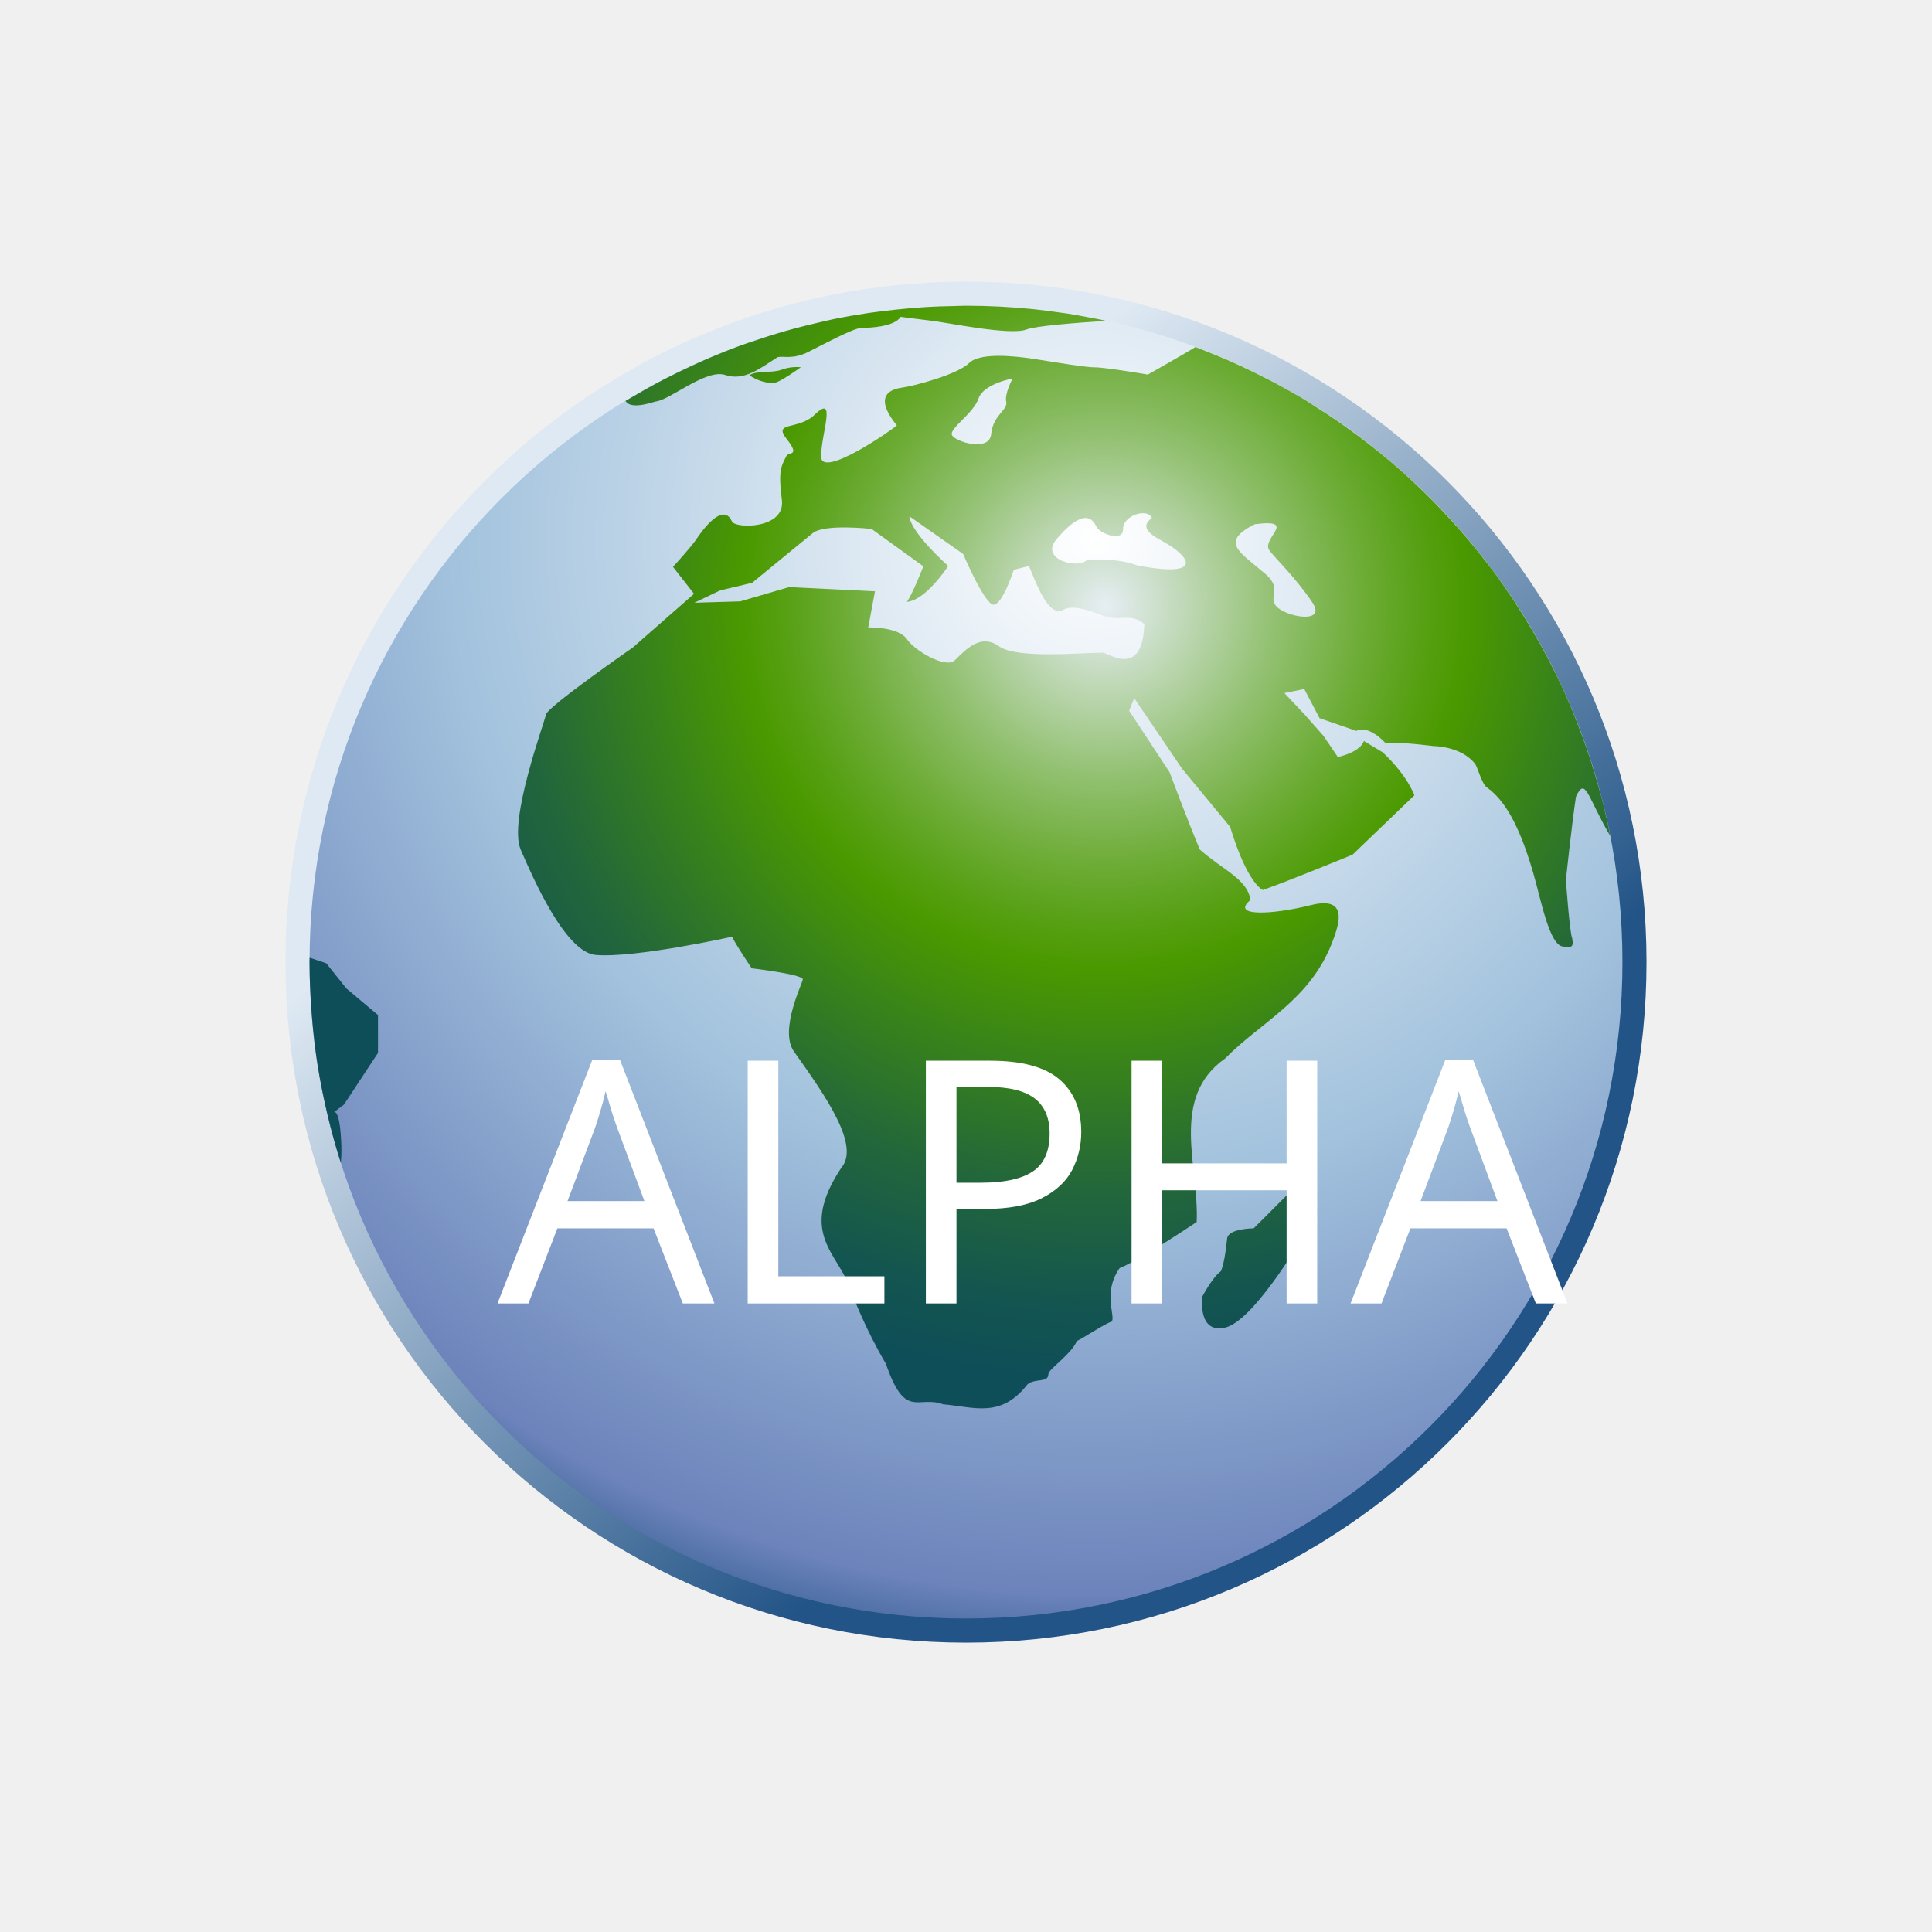
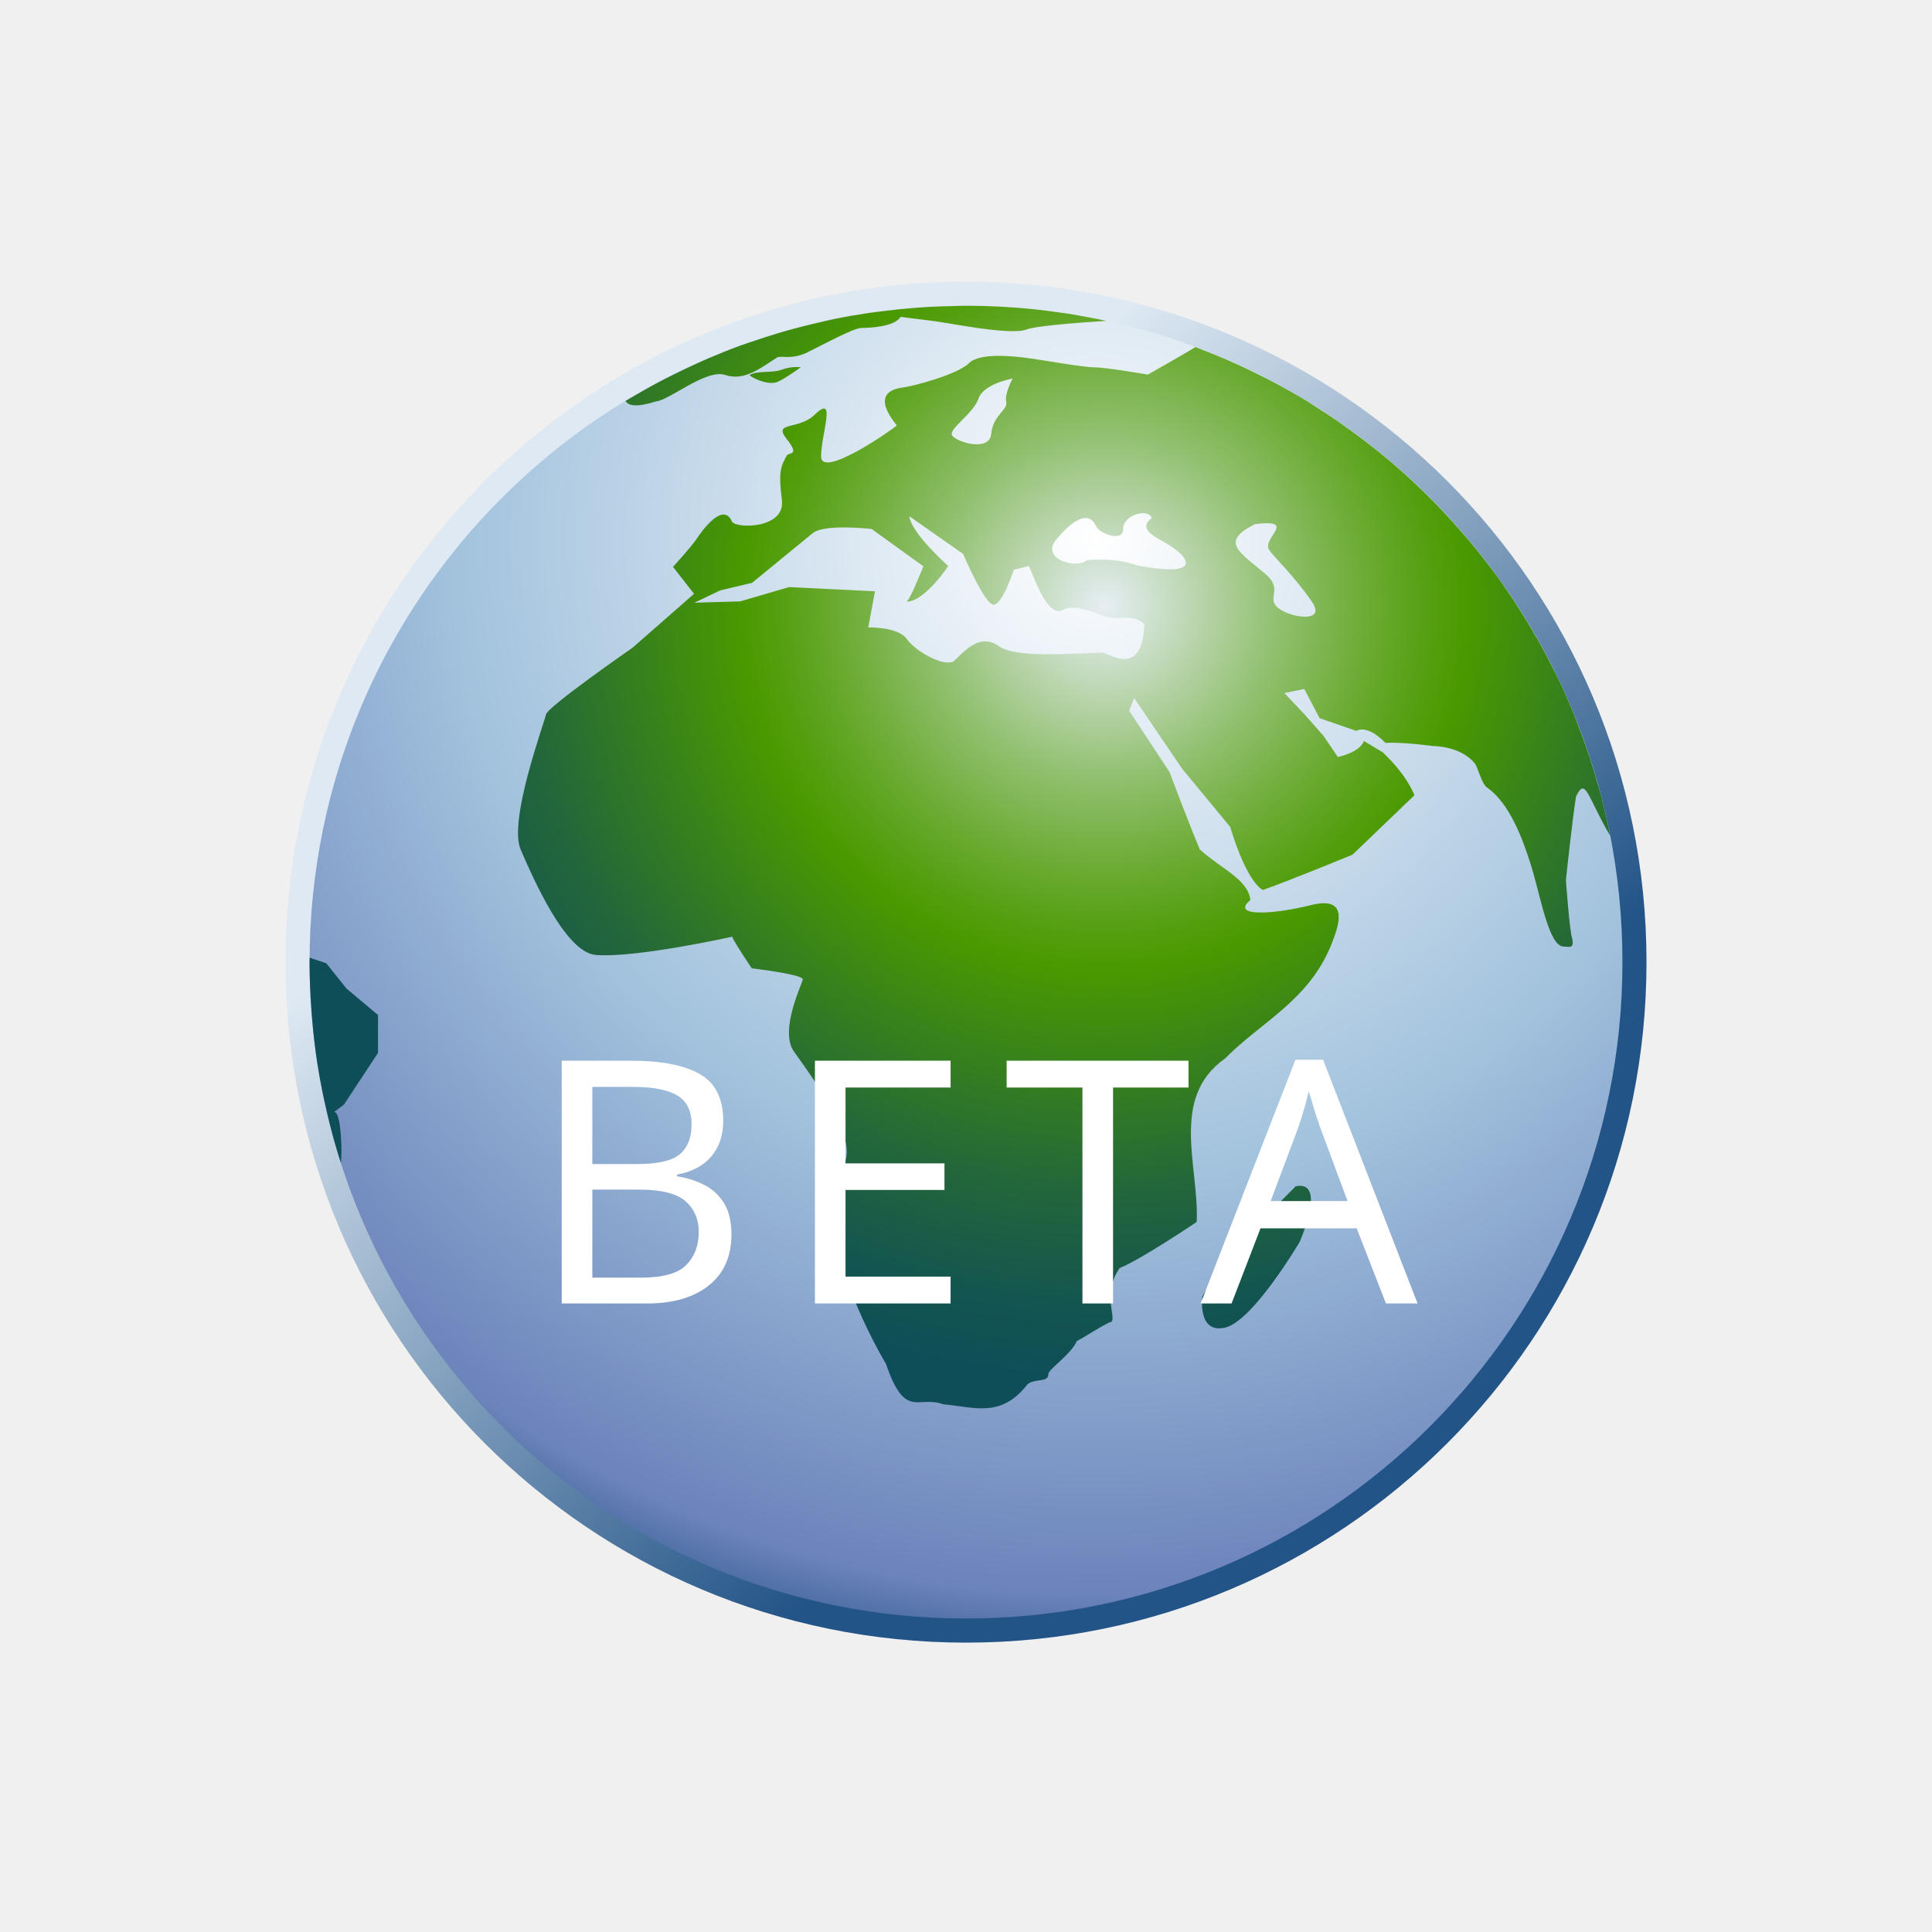
- <svg xmlns="http://www.w3.org/2000/svg" version="1.1" id="Layer_1" x="0px" y="0px" width="360px" height="359.998px" viewBox="0 0 360 359.998" enable-background="new 0 0 360 359.998" xml:space="preserve">
-   <linearGradient id="SVGID_1_" gradientUnits="userSpaceOnUse" x1="265.762" y1="373.238" x2="279.663" y2="356.529" gradientTransform="matrix(6.8182 0 0 -6.8182 -1679.863 2666.576)">
+ <svg xmlns="http://www.w3.org/2000/svg" version="1.1" id="browserIcon.svg" x="0px" y="0px" width="360px" height="359.998px" viewBox="0 0 360 359.998" enable-background="new 0 0 360 359.998" xml:space="preserve">
+   <linearGradient id="SVGID_1_" gradientUnits="userSpaceOnUse" x1="655.723" y1="309.877" x2="669.624" y2="293.168" gradientTransform="matrix(6.8182 0 0 -6.8182 -4338.685 2234.573)">
    <stop offset="0" style="stop-color:#DEE9F3" />
    <stop offset="1" style="stop-color:#235487" />
  </linearGradient>
  <circle fill="url(#SVGID_1_)" cx="180" cy="179.28" r="126.802" />
-   <radialGradient id="SVGID_2_" cx="276.32" cy="376.373" r="33.188" gradientTransform="matrix(6.8182 0 0 -6.8182 -1679.863 2666.576)" gradientUnits="userSpaceOnUse">
+   <radialGradient id="SVGID_2_" cx="666.281" cy="313.011" r="33.189" gradientTransform="matrix(6.8182 0 0 -6.8182 -4338.685 2234.573)" gradientUnits="userSpaceOnUse">
    <stop offset="0" style="stop-color:#FFFFFF" />
    <stop offset="0.53" style="stop-color:#A2C2DD" />
    <stop offset="0.87" style="stop-color:#6C83BB" />
    <stop offset="1" style="stop-color:#003D6D" />
  </radialGradient>
  <circle fill="url(#SVGID_2_)" cx="180" cy="179.27" r="122.318" />
-   <radialGradient id="SVGID_3_" cx="276.566" cy="374.542" r="22.576" gradientTransform="matrix(6.8182 0 0 -6.8182 -1679.863 2666.576)" gradientUnits="userSpaceOnUse">
+   <radialGradient id="SVGID_3_" cx="666.526" cy="311.182" r="22.575" gradientTransform="matrix(6.8182 0 0 -6.8182 -4338.685 2234.573)" gradientUnits="userSpaceOnUse">
    <stop offset="0" style="stop-color:#E6EEF4" />
    <stop offset="0.08" style="stop-color:#C6DCC1" />
    <stop offset="0.21" style="stop-color:#91C06F" />
    <stop offset="0.32" style="stop-color:#6BAB33" />
    <stop offset="0.4" style="stop-color:#539E0E" />
    <stop offset="0.44" style="stop-color:#4A9900" />
    <stop offset="0.55" style="stop-color:#398419" />
    <stop offset="0.71" style="stop-color:#22663B" />
    <stop offset="0.85" style="stop-color:#135550" />
    <stop offset="0.94" style="stop-color:#0E4E58" />
  </radialGradient>
-   <path fill="url(#SVGID_3_)" d="M241.449,221.041l-7.838,7.84c0,0-4.721,0-4.954,1.896c-0.104,0.807-0.394,4.314-1.165,6.104  c-1.567,1.096-3.453,4.701-3.453,4.701s-0.965,6.984,4.234,5.803c5.197-1.184,13.881-15.943,13.881-15.943  S247.357,219.863,241.449,221.041z M60.795,179.49l-3.093-1.035c0,0.278-0.021,0.554-0.021,0.83c0,2.932,0.139,5.824,0.34,8.699  c0.041,0.609,0.086,1.23,0.139,1.838c0.245,2.873,0.564,5.725,1.006,8.543c0.018,0.113,0.045,0.236,0.062,0.354  c0.445,2.793,1.002,5.537,1.636,8.268c0.09,0.404,0.18,0.801,0.278,1.207c0.687,2.83,1.459,5.641,2.344,8.396  c0.008,0.029,0.021,0.059,0.027,0.088c0.09-0.998,0.135-2.021,0.1-3.076c-0.238-7.285-1.412-6.35-1.412-6.35l1.881-1.416  l6.354-9.645v-7.057l-5.883-4.943L60.795,179.49z M139.635,69.933c1.55,1.063,3.888,1.804,5.262,1.215  c1.375-0.585,4.319-2.716,4.319-2.716s-1.784-0.225-3.56,0.455C143.874,69.577,140.92,68.985,139.635,69.933z M299.958,155.363  c-0.47-2.389-1.015-4.758-1.62-7.098c-0.113-0.441-0.258-0.875-0.376-1.312c-0.512-1.877-1.077-3.744-1.669-5.584  c-0.238-0.717-0.475-1.432-0.729-2.145c-0.572-1.648-1.182-3.275-1.816-4.895c-0.249-0.629-0.486-1.271-0.748-1.894  c-0.893-2.147-1.829-4.271-2.84-6.353c-0.204-0.422-0.43-0.83-0.639-1.248c-0.83-1.678-1.701-3.331-2.612-4.963  c-0.401-0.721-0.813-1.437-1.236-2.148c-0.793-1.363-1.62-2.708-2.467-4.034c-0.429-0.684-0.862-1.366-1.306-2.042  c-1.193-1.792-2.426-3.562-3.709-5.29c-0.319-0.43-0.65-0.847-0.977-1.269c-1.134-1.48-2.295-2.933-3.488-4.356  c-0.572-0.675-1.147-1.333-1.729-1.996c-0.974-1.109-1.963-2.201-2.981-3.276c-0.613-0.65-1.224-1.301-1.845-1.939  c-1.248-1.264-2.517-2.491-3.812-3.698c-0.537-0.5-1.063-1.002-1.607-1.489c-1.488-1.342-3.011-2.643-4.564-3.907  c-0.707-0.573-1.429-1.125-2.137-1.686c-1.125-0.875-2.273-1.738-3.432-2.573c-0.771-0.556-1.538-1.112-2.312-1.648  c-1.305-0.9-2.643-1.768-3.986-2.619c-0.612-0.393-1.221-0.802-1.838-1.183c-1.869-1.137-3.771-2.213-5.707-3.252  c-0.803-0.43-1.619-0.835-2.438-1.248c-1.279-0.65-2.562-1.28-3.855-1.886c-0.896-0.412-1.793-0.822-2.688-1.215  c-1.374-0.597-2.766-1.162-4.16-1.706c-0.63-0.246-1.257-0.507-1.887-0.745c-1.292,0.847-8.864,5.134-8.864,5.134  s-7.784-1.35-9.921-1.35c-2.132,0-10.486-1.493-12.383-1.726c-1.902-0.241-8.902-1.182-11.021,0.94  c-2.132,2.131-10.442,4.308-12.348,4.545c-1.881,0.241-5.801,1.255-1.1,7.056c-0.696,0.712-14.109,10.06-14.109,5.801  c0-4.25,2.99-11.855-1.215-7.78c-3.021,2.925-7.817,1.183-5.215,4.492c2.602,3.318,0.393,2.397,0,3.142  c-0.995,1.885-1.597,2.798-0.88,8.238c0.708,5.433-8.686,5.4-9.312,3.997c-1.677-3.772-5.67,1.878-6.615,3.31  c-0.943,1.416-4.36,5.163-4.36,5.163l3.919,5.021l-11.447,10.034c0,0-15.917,11.042-16.149,12.466  c-0.242,1.414-7.069,19.727-4.705,25.166c2.364,5.44,8.341,19.171,14,19.627c7.408,0.604,25.399-3.397,25.399-3.397  c0.479,1.189,3.649,5.885,3.649,5.885s9.041,1.055,9.526,2c0.164,0.336-4.536,9.475-1.645,13.52  c6.271,8.783,12.269,17.57,8.82,21.646c-8.235,12.359-0.356,16.109,1.644,22.586c0.716,1.895,3.056,7.838,6.665,13.955  c3.608,10.506,5.92,5.801,10.661,7.531c5.841,0.51,10.759,2.654,15.721-3.725c1.438-1.174,3.883-0.236,3.883-1.887  c0-0.936,4.234-3.648,5.317-6.186c1.149-0.523,4.091-2.52,6.092-3.469c1.81-0.117-1.729-4.98,1.882-10.121  c3.874-1.523,14.348-8.582,14.348-8.582c0.473-10.346-5.098-23.131,5.293-30.465c6.707-6.812,15.488-10.705,19.752-21.107  c1.18-3.069,3.82-9.356-3.756-7.471c-7.117,1.793-15.056,2.197-11.291-0.937c-0.426-3.838-5.18-5.649-9.412-9.414  c-2.195-5.18-5.647-14.43-5.647-14.43l-7.526-11.441l0.939-2.356l8.941,13.177l8.94,10.819c3.293,10.82,6.112,11.763,6.112,11.763  c4.954-1.742,16.699-6.582,16.699-6.582l11.521-11.06c0,0-1.17-3.521-5.878-7.998l-3.527-2.119  c-0.771,2.166-4.861,2.983-4.861,2.983l-2.662-3.923l-3.525-3.997l-3.77-3.998l3.703-0.752l2.851,5.433l6.856,2.373  c0,0,1.896-1.391,5.416,2.246c2.867-0.231,8.931,0.577,8.931,0.577s5.146-0.024,7.762,3.294c0.503,0.646,1.231,3.698,2.196,4.394  c3.293,2.35,6.042,6.983,8.619,15.836c1.511,5.18,3.056,13.8,5.689,13.841c1.143,0.017,1.99,0.471,1.605-1.55  c-0.467-0.941-1.176-10.875-1.176-10.875s1.176-11.032,1.885-15.524c1.791-3.814,2.086,0.008,6.354,7.286  C299.999,155.605,299.982,155.488,299.958,155.363z M182.332,74.265c0.939-2.782,6.357-3.731,6.357-3.731s-1.558,2.868-1.194,4.353  c0.362,1.493-2.472,2.446-2.798,5.952c-0.295,3.505-6.779,1.452-7.319,0.225C176.863,79.833,181.383,77.049,182.332,74.265z   M205.536,121.613c-4.011,0-16.054,1.19-19.362-1.174c-3.311-2.355-5.883,0.241-8.269,2.605c-1.562,1.542-7.249-1.575-8.906-3.939  c-1.656-2.365-7.213-2.189-7.213-2.189l1.256-6.74l-15.996-0.782l-9.098,2.66l-8.563,0.257l4.799-2.295l5.96-1.416  c0,0,8.689-7.126,11.291-9.254c2.206-1.796,10.98-0.781,10.98-0.781l9.642,6.959c0,0-2.131,5.441-3.08,6.615  c3.539-0.241,7.708-6.672,7.708-6.672c-7.527-6.905-7.216-9.254-7.216-9.254l9.912,6.951l0.09,0.065c0,0,4.009,9.454,5.679,9.454  c1.65,0,3.76-6.512,3.76-6.512l2.826-0.704c1.257,2.982,3.606,9.725,6.423,8.148c1.62-0.896,4.309-0.082,7.377,1.104  c3.08,1.174,5.18-0.63,7.687,1.567C212.907,126.013,207.195,122.089,205.536,121.613z M211.836,105.341  c-4.152-1.575-9.368-0.937-9.368-0.937c-1.792,1.661-8.741-0.208-5.629-3.898c3.112-3.682,5.956-5.465,7.416-2.455  c0.377,1.231,5.037,3.15,5.013,0.544c-0.041-2.614,4.666-3.997,5.358-2.054c-2.513,1.804,0.144,3.301,2.017,4.316  C221.907,103.724,224.451,107.763,211.836,105.341z M238.165,113.289c-2.288-1.846,1.034-3.429-2.345-6.321  c-4.854-4.148-8.615-5.936-2.014-9.29c8.125-1.023,1.311,2.589,2.658,4.762c0.723,1.158,4.844,5.027,8.047,9.773  C247.173,116.156,240.443,115.125,238.165,113.289z M122.188,74.809c2.603-0.233,9.394-6.128,12.939-4.938  c3.555,1.174,6.472-1.207,9.781-3.326c1.178-0.241,2.831,0.462,5.683-0.957c2.839-1.415,8.509-4.484,9.924-4.484  s6.138-0.176,7.311-2.062c0,0,3.525,0.471,5.646,0.711c2.93,0.319,14.731,2.827,17.801,1.645c1.69-0.65,8.781-1.224,14.84-1.608  c-0.277-0.061-0.562-0.135-0.846-0.196c-0.813-0.172-1.646-0.315-2.473-0.47c-1.279-0.241-2.562-0.487-3.857-0.688  c-0.562-0.086-1.125-0.151-1.691-0.233c-1.566-0.221-3.135-0.438-4.713-0.597c-0.055-0.004-0.1-0.004-0.151-0.013  c-4.065-0.409-8.198-0.622-12.367-0.622c-0.846,0-1.677,0.045-2.515,0.065c-1.555,0.032-3.11,0.074-4.651,0.164  c-1.203,0.069-2.396,0.167-3.588,0.274c-1.346,0.115-2.679,0.257-4.012,0.421c-1.146,0.139-2.295,0.266-3.434,0.434  c-2.185,0.327-4.348,0.7-6.491,1.141c-1.047,0.212-2.074,0.479-3.109,0.716c-1.358,0.315-2.708,0.642-4.045,1.002  c-1.102,0.294-2.189,0.602-3.277,0.928c-1.357,0.409-2.704,0.847-4.041,1.301c-0.944,0.319-1.905,0.617-2.844,0.961  c-2.045,0.749-4.066,1.559-6.059,2.414c-0.971,0.417-1.924,0.863-2.885,1.301c-1.243,0.573-2.475,1.158-3.693,1.772  c-0.966,0.482-1.932,0.965-2.88,1.473c-1.411,0.752-2.798,1.546-4.173,2.352c-0.586,0.339-1.179,0.662-1.756,1.01  C117.086,75.674,118.755,75.898,122.188,74.809z" />
+   <path fill="url(#SVGID_3_)" d="M241.449,221.041l-7.838,7.84c0,0-4.721,0-4.954,1.896c-0.104,0.809-0.394,4.314-1.165,6.104  c-1.567,1.097-3.453,4.701-3.453,4.701s-0.965,6.983,4.234,5.803c5.197-1.184,13.881-15.942,13.881-15.942  S247.357,219.862,241.449,221.041z M60.795,179.49l-3.093-1.035c0,0.278-0.021,0.554-0.021,0.83c0,2.932,0.139,5.823,0.34,8.698  c0.041,0.608,0.086,1.229,0.139,1.838c0.245,2.873,0.564,5.726,1.006,8.544c0.018,0.112,0.045,0.235,0.062,0.354  c0.445,2.793,1.002,5.535,1.636,8.268c0.09,0.404,0.18,0.801,0.278,1.207c0.687,2.83,1.459,5.641,2.344,8.396  c0.008,0.029,0.021,0.06,0.027,0.089c0.09-0.998,0.135-2.021,0.1-3.076c-0.238-7.285-1.412-6.351-1.412-6.351l1.881-1.416  l6.354-9.646v-7.058l-5.883-4.942L60.795,179.49z M139.635,69.933c1.55,1.063,3.888,1.804,5.262,1.215  c1.375-0.585,4.319-2.716,4.319-2.716s-1.784-0.225-3.56,0.455C143.874,69.577,140.92,68.985,139.635,69.933z M299.958,155.363  c-0.47-2.389-1.015-4.758-1.62-7.098c-0.113-0.441-0.258-0.875-0.376-1.312c-0.512-1.877-1.077-3.744-1.669-5.584  c-0.238-0.717-0.475-1.432-0.729-2.145c-0.572-1.648-1.184-3.275-1.816-4.895c-0.249-0.629-0.486-1.271-0.748-1.894  c-0.893-2.147-1.829-4.271-2.84-6.353c-0.204-0.422-0.43-0.83-0.639-1.248c-0.83-1.678-1.701-3.331-2.612-4.963  c-0.401-0.721-0.813-1.437-1.236-2.148c-0.793-1.363-1.62-2.708-2.467-4.034c-0.429-0.684-0.862-1.366-1.306-2.042  c-1.193-1.792-2.426-3.562-3.709-5.29c-0.319-0.43-0.65-0.847-0.979-1.269c-1.134-1.48-2.295-2.933-3.486-4.356  c-0.572-0.675-1.147-1.333-1.729-1.996c-0.974-1.109-1.963-2.201-2.981-3.276c-0.613-0.65-1.224-1.301-1.845-1.939  c-1.248-1.264-2.517-2.491-3.812-3.698c-0.537-0.5-1.063-1.002-1.607-1.489c-1.488-1.342-3.011-2.643-4.564-3.907  c-0.707-0.573-1.429-1.125-2.137-1.686c-1.125-0.875-2.273-1.738-3.432-2.573c-0.771-0.556-1.538-1.112-2.312-1.648  c-1.305-0.9-2.643-1.768-3.986-2.619c-0.61-0.393-1.221-0.802-1.838-1.183c-1.869-1.137-3.771-2.213-5.707-3.252  c-0.803-0.43-1.617-0.835-2.438-1.248c-1.279-0.65-2.562-1.28-3.855-1.886c-0.896-0.412-1.793-0.822-2.688-1.215  c-1.374-0.597-2.766-1.162-4.16-1.706c-0.63-0.246-1.257-0.507-1.887-0.745c-1.292,0.847-8.864,5.134-8.864,5.134  s-7.784-1.35-9.921-1.35c-2.132,0-10.486-1.493-12.383-1.726c-1.902-0.241-8.902-1.182-11.021,0.94  c-2.132,2.131-10.44,4.308-12.348,4.545c-1.881,0.241-5.801,1.255-1.1,7.056c-0.696,0.712-14.109,10.06-14.109,5.801  c0-4.25,2.99-11.855-1.215-7.78c-3.021,2.925-7.817,1.183-5.215,4.492c2.602,3.318,0.393,2.397,0,3.142  c-0.995,1.885-1.597,2.798-0.88,8.238c0.708,5.433-8.686,5.4-9.312,3.997c-1.677-3.772-5.67,1.878-6.615,3.31  c-0.943,1.416-4.36,5.163-4.36,5.163l3.919,5.021l-11.447,10.034c0,0-15.917,11.042-16.149,12.466  c-0.242,1.414-7.069,19.727-4.705,25.166c2.364,5.44,8.341,19.171,14,19.627c7.408,0.604,25.399-3.397,25.399-3.397  c0.479,1.189,3.649,5.885,3.649,5.885s9.041,1.055,9.526,2c0.164,0.336-4.536,9.475-1.645,13.52  c6.271,8.783,12.269,17.57,8.82,21.646c-8.235,12.357-0.356,16.107,1.644,22.586c0.716,1.895,3.056,7.838,6.665,13.955  c3.608,10.506,5.92,5.801,10.661,7.529c5.841,0.511,10.759,2.652,15.721-3.727c1.438-1.174,3.883-0.234,3.883-1.887  c0-0.936,4.234-3.646,5.317-6.186c1.149-0.523,4.091-2.52,6.092-3.469c1.81-0.117-1.729-4.98,1.882-10.121  c3.874-1.523,14.348-8.582,14.348-8.582c0.475-10.346-5.098-23.131,5.293-30.465c6.707-6.812,15.488-10.705,19.752-21.107  c1.182-3.069,3.82-9.356-3.756-7.471c-7.115,1.793-15.056,2.197-11.291-0.937c-0.426-3.838-5.18-5.649-9.412-9.414  c-2.193-5.18-5.646-14.43-5.646-14.43l-7.524-11.441l0.938-2.356l8.939,13.177l8.94,10.819c3.294,10.82,6.112,11.763,6.112,11.763  c4.954-1.742,16.699-6.582,16.699-6.582l11.521-11.06c0,0-1.17-3.521-5.878-7.998l-3.527-2.119  c-0.771,2.166-4.859,2.983-4.859,2.983l-2.662-3.923l-3.523-3.997l-3.771-3.998l3.702-0.752l2.852,5.433l6.854,2.373  c0,0,1.896-1.391,5.416,2.246c2.867-0.231,8.933,0.577,8.933,0.577s5.146-0.024,7.763,3.294c0.504,0.646,1.23,3.698,2.195,4.394  c3.293,2.35,6.042,6.983,8.619,15.836c1.511,5.18,3.056,13.8,5.688,13.841c1.145,0.017,1.99,0.471,1.605-1.55  c-0.467-0.941-1.176-10.875-1.176-10.875s1.176-11.032,1.885-15.524c1.791-3.814,2.086,0.008,6.354,7.286  C299.999,155.605,299.982,155.488,299.958,155.363z M182.332,74.265c0.939-2.782,6.357-3.731,6.357-3.731s-1.56,2.868-1.194,4.353  c0.362,1.493-2.472,2.446-2.798,5.952c-0.295,3.505-6.779,1.452-7.319,0.225C176.863,79.833,181.383,77.049,182.332,74.265z   M205.536,121.613c-4.011,0-16.054,1.19-19.362-1.174c-3.311-2.355-5.883,0.241-8.269,2.605c-1.562,1.542-7.249-1.575-8.906-3.939  c-1.656-2.365-7.213-2.189-7.213-2.189l1.256-6.74l-15.996-0.782l-9.098,2.66l-8.563,0.257l4.799-2.295l5.96-1.416  c0,0,8.689-7.126,11.291-9.254c2.206-1.796,10.98-0.781,10.98-0.781l9.642,6.959c0,0-2.131,5.441-3.08,6.615  c3.539-0.241,7.708-6.672,7.708-6.672c-7.527-6.905-7.216-9.254-7.216-9.254l9.912,6.951l0.09,0.065c0,0,4.009,9.454,5.679,9.454  c1.648,0,3.76-6.512,3.76-6.512l2.826-0.704c1.257,2.982,3.604,9.725,6.423,8.148c1.62-0.896,4.309-0.082,7.377,1.104  c3.08,1.174,5.18-0.63,7.687,1.567C212.907,126.013,207.195,122.089,205.536,121.613z M211.836,105.341  c-4.152-1.575-9.368-0.937-9.368-0.937c-1.792,1.661-8.741-0.208-5.629-3.898c3.112-3.682,5.956-5.465,7.416-2.455  c0.377,1.231,5.037,3.15,5.013,0.544c-0.041-2.614,4.666-3.997,5.358-2.054c-2.513,1.804,0.144,3.301,2.017,4.316  C221.907,103.724,224.451,107.763,211.836,105.341z M238.165,113.289c-2.288-1.846,1.034-3.429-2.345-6.321  c-4.854-4.148-8.615-5.936-2.014-9.29c8.125-1.023,1.311,2.589,2.656,4.762c0.725,1.158,4.846,5.027,8.049,9.773  C247.173,116.156,240.443,115.125,238.165,113.289z M122.188,74.809c2.603-0.233,9.394-6.128,12.939-4.938  c3.555,1.174,6.472-1.207,9.781-3.326c1.178-0.241,2.831,0.462,5.683-0.957c2.839-1.415,8.509-4.484,9.924-4.484  s6.138-0.176,7.311-2.062c0,0,3.525,0.471,5.646,0.711c2.93,0.319,14.731,2.827,17.801,1.645c1.688-0.65,8.781-1.224,14.84-1.608  c-0.277-0.061-0.562-0.135-0.846-0.196c-0.813-0.172-1.646-0.315-2.475-0.47c-1.277-0.241-2.562-0.487-3.855-0.688  c-0.562-0.086-1.125-0.151-1.691-0.233c-1.566-0.221-3.135-0.438-4.713-0.597c-0.055-0.004-0.1-0.004-0.151-0.013  c-4.065-0.409-8.198-0.622-12.367-0.622c-0.846,0-1.677,0.045-2.515,0.065c-1.555,0.032-3.11,0.074-4.651,0.164  c-1.203,0.069-2.396,0.167-3.588,0.274c-1.346,0.115-2.679,0.257-4.012,0.421c-1.146,0.139-2.295,0.266-3.434,0.434  c-2.185,0.327-4.348,0.7-6.491,1.141c-1.047,0.212-2.074,0.479-3.109,0.716c-1.358,0.315-2.708,0.642-4.045,1.002  c-1.102,0.294-2.189,0.602-3.277,0.928c-1.357,0.409-2.704,0.847-4.041,1.301c-0.944,0.319-1.905,0.617-2.844,0.961  c-2.045,0.749-4.066,1.559-6.059,2.414c-0.971,0.417-1.924,0.863-2.885,1.301c-1.243,0.573-2.475,1.158-3.693,1.772  c-0.966,0.482-1.932,0.965-2.88,1.473c-1.411,0.752-2.798,1.546-4.173,2.352c-0.586,0.339-1.179,0.662-1.756,1.01  C117.086,75.674,118.755,75.898,122.188,74.809z" />
  <rect y="-0.72" fill="none" width="360" height="360" />
-   <text transform="matrix(1 0 0 1 92.7012 242.8828)" fill="#FFFFFF" font-family="'TrebuchetMS'" font-size="63.353">ALPHA</text>
+   <text transform="matrix(1 0 0 1 98.5283 242.8828)" fill="#FFFFFF" font-family="'TrebuchetMS'" font-size="63.353" letter-spacing="6">BETA</text>
</svg>
